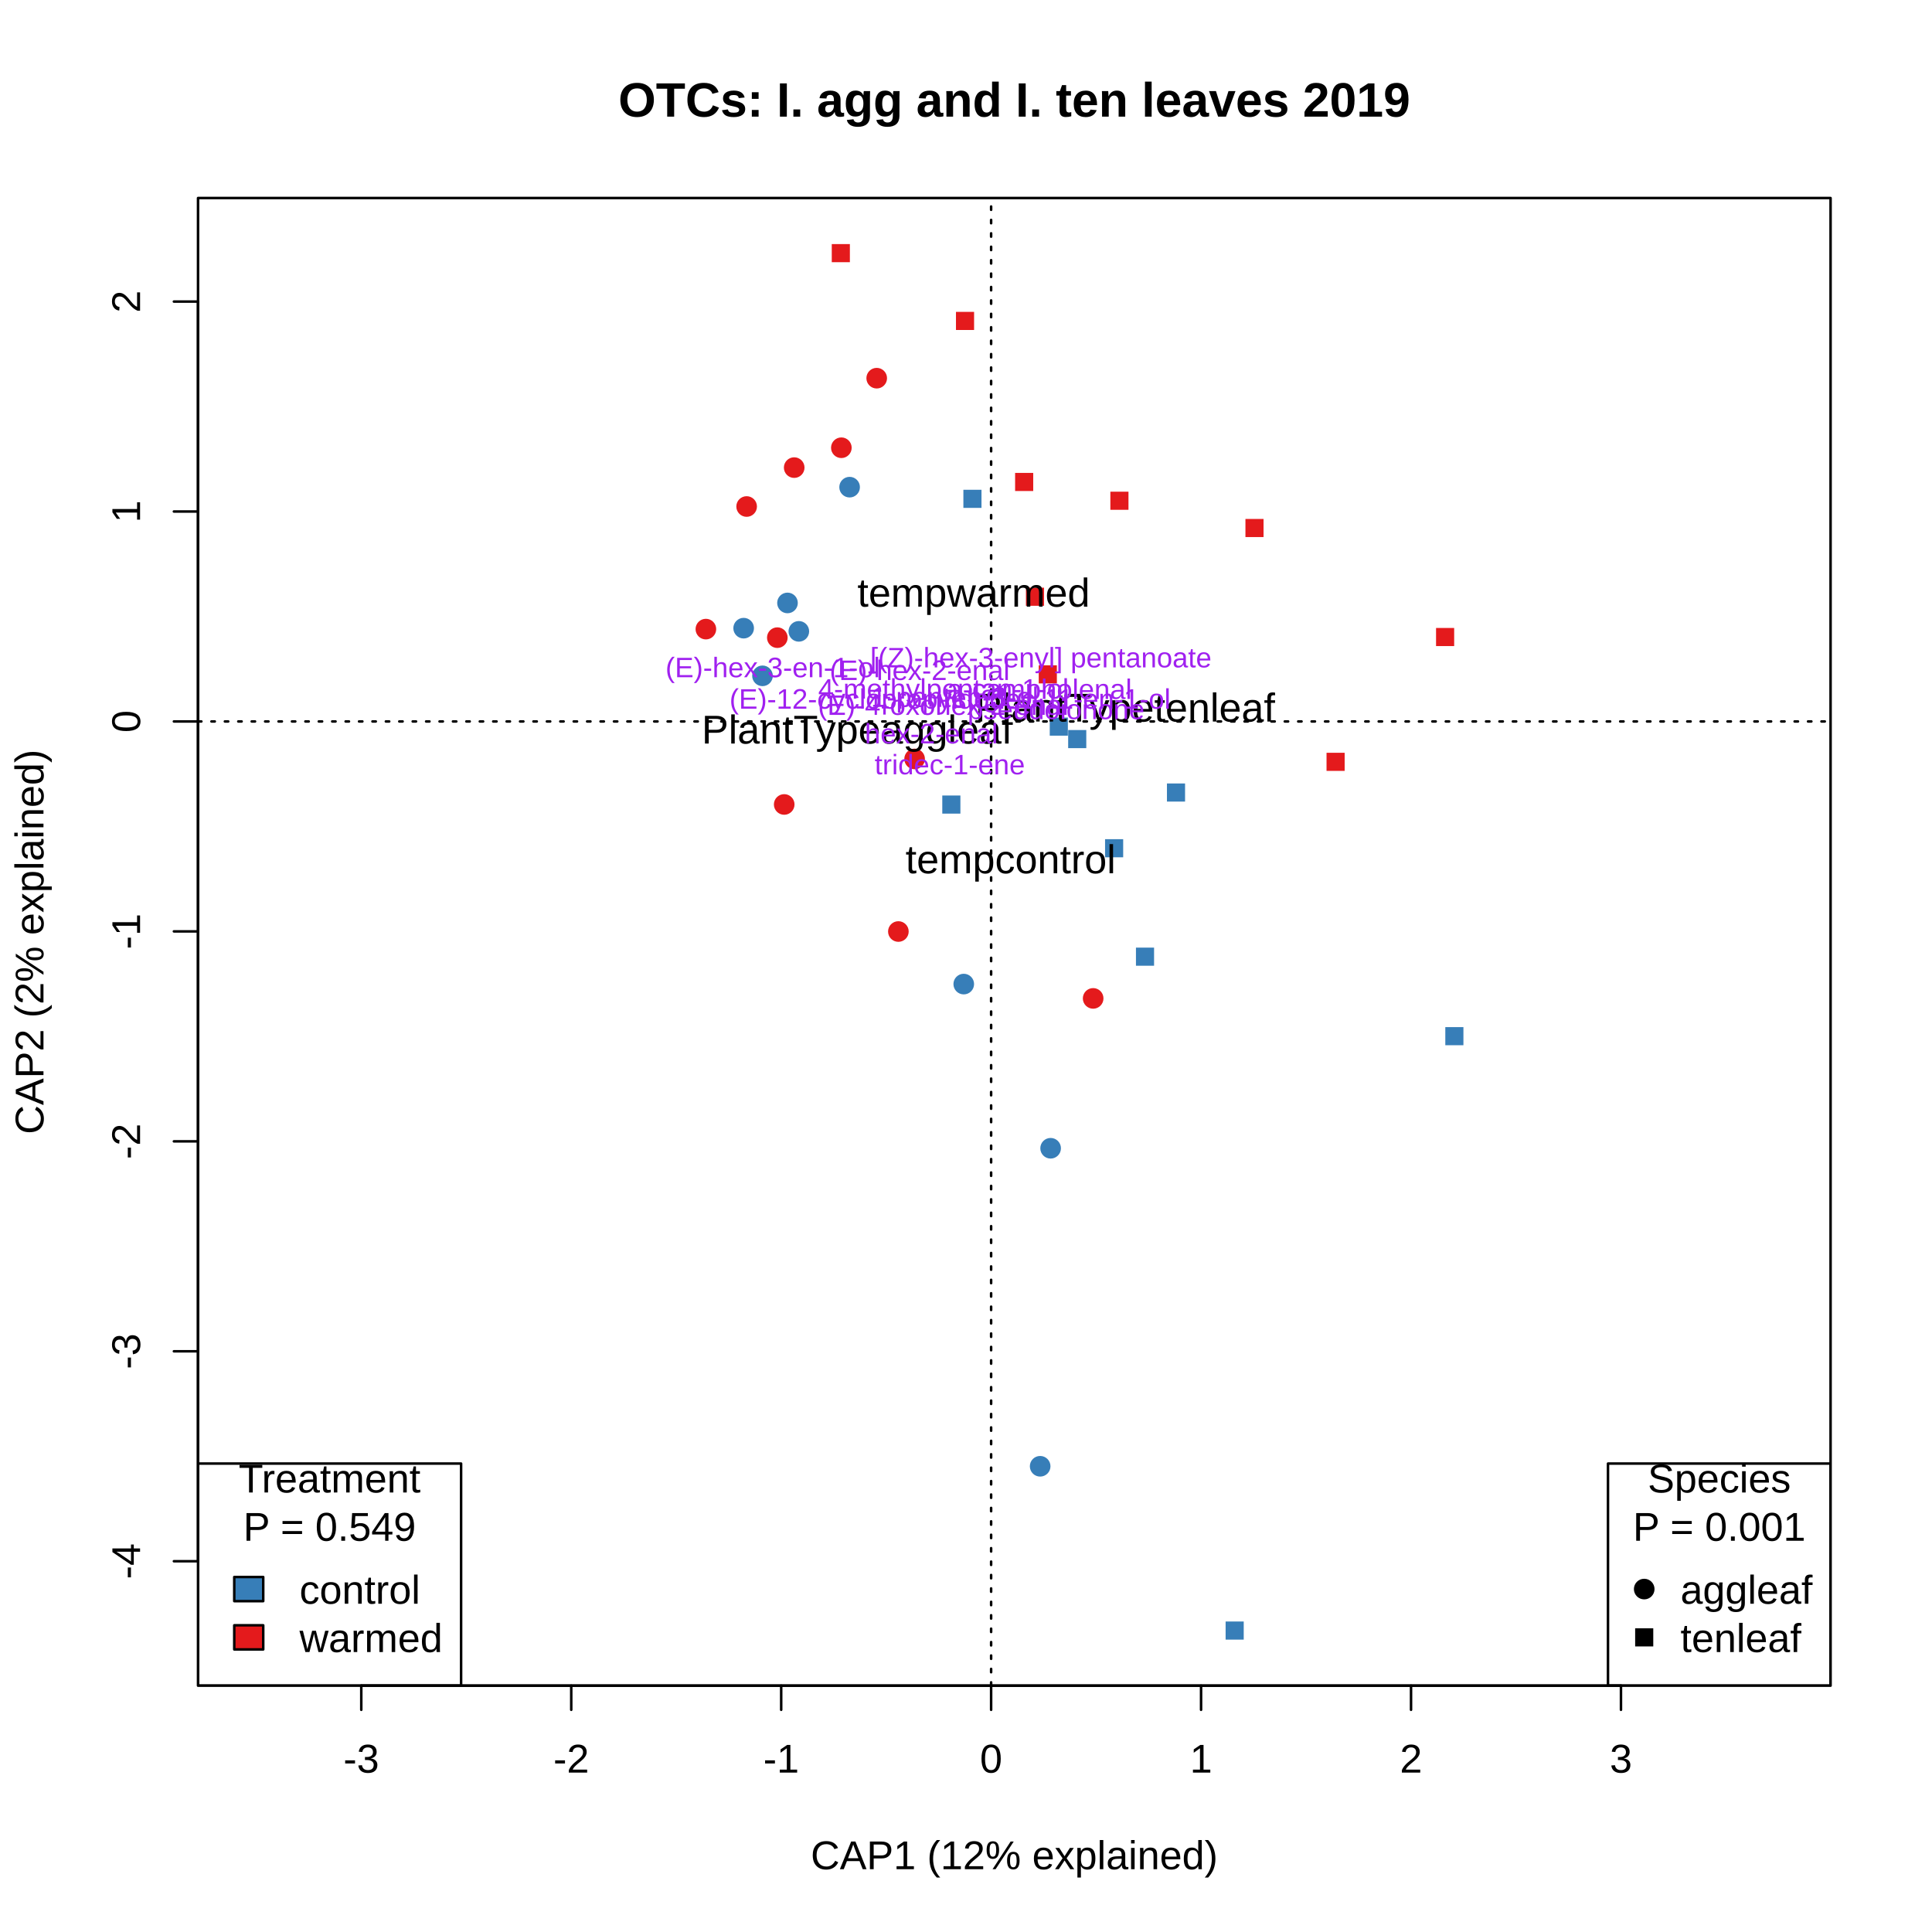
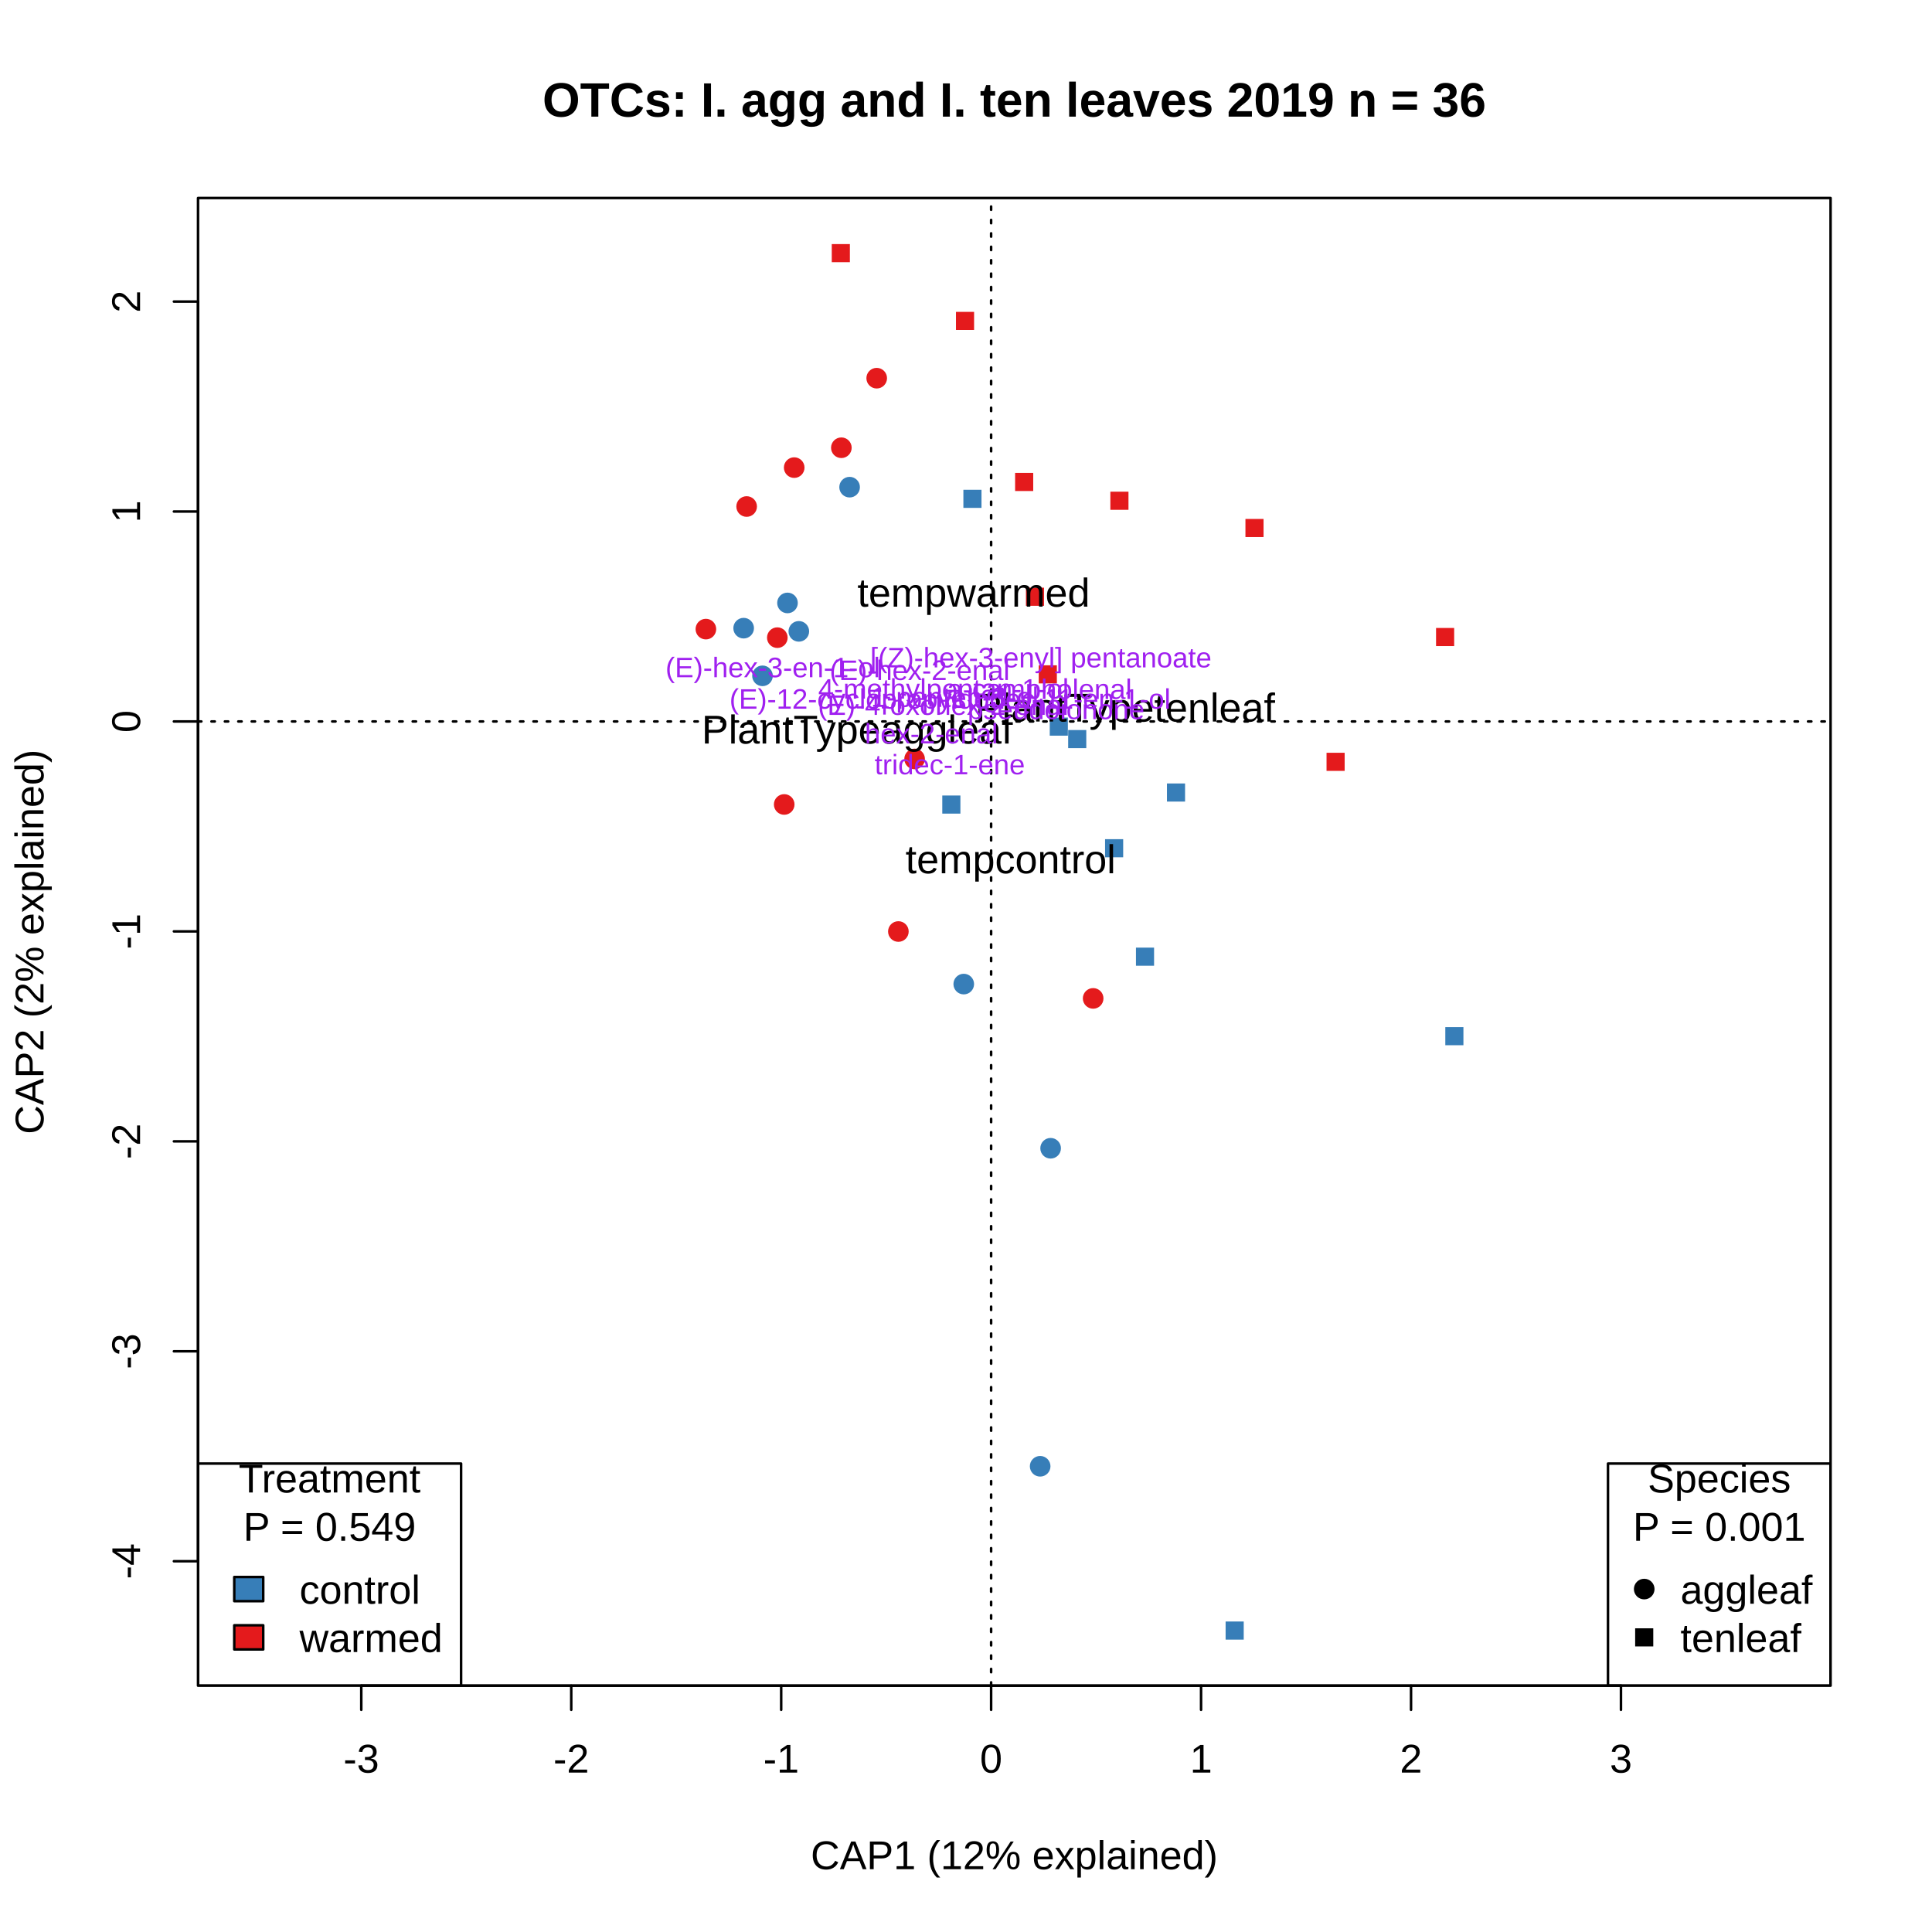
<svg xmlns="http://www.w3.org/2000/svg" class="svglite" width="576.00pt" height="576.00pt" viewBox="0 0 576.00 576.00">
  <defs>
    <style type="text/css">
    .svglite line, .svglite polyline, .svglite polygon, .svglite path, .svglite rect, .svglite circle {
      fill: none;
      stroke: #000000;
      stroke-linecap: round;
      stroke-linejoin: round;
      stroke-miterlimit: 10.00;
    }
    .svglite text {
      white-space: pre;
    }
  </style>
  </defs>
  <rect width="100%" height="100%" style="stroke: none; fill: #FFFFFF;" />
  <defs>
    <clipPath id="cpMC4wMHw1NzYuMDB8MC4wMHw1NzYuMDA=">
      <rect x="0.00" y="0.00" width="576.00" height="576.00" />
    </clipPath>
  </defs>
  <g clip-path="url(#cpMC4wMHw1NzYuMDB8MC4wMHw1NzYuMDA=)">
    <line x1="107.71" y1="502.56" x2="483.27" y2="502.56" style="stroke-width: 0.75;" />
    <line x1="107.71" y1="502.56" x2="107.71" y2="509.76" style="stroke-width: 0.75;" />
    <line x1="170.31" y1="502.56" x2="170.31" y2="509.76" style="stroke-width: 0.75;" />
    <line x1="232.90" y1="502.56" x2="232.90" y2="509.76" style="stroke-width: 0.75;" />
    <line x1="295.49" y1="502.56" x2="295.49" y2="509.76" style="stroke-width: 0.75;" />
    <line x1="358.08" y1="502.56" x2="358.08" y2="509.76" style="stroke-width: 0.75;" />
    <line x1="420.68" y1="502.56" x2="420.68" y2="509.76" style="stroke-width: 0.75;" />
    <line x1="483.27" y1="502.56" x2="483.27" y2="509.76" style="stroke-width: 0.75;" />
    <text x="107.71" y="528.48" text-anchor="middle" style="font-size: 12.00px; font-family: &quot;Arial&quot;;">-3</text>
    <text x="170.31" y="528.48" text-anchor="middle" style="font-size: 12.00px; font-family: &quot;Arial&quot;;">-2</text>
    <text x="232.90" y="528.48" text-anchor="middle" style="font-size: 12.00px; font-family: &quot;Arial&quot;;">-1</text>
    <text x="295.49" y="528.48" text-anchor="middle" style="font-size: 12.00px; font-family: &quot;Arial&quot;;">0</text>
    <text x="358.08" y="528.48" text-anchor="middle" style="font-size: 12.00px; font-family: &quot;Arial&quot;;">1</text>
    <text x="420.68" y="528.48" text-anchor="middle" style="font-size: 12.00px; font-family: &quot;Arial&quot;;">2</text>
    <text x="483.27" y="528.48" text-anchor="middle" style="font-size: 12.00px; font-family: &quot;Arial&quot;;">3</text>
    <line x1="59.04" y1="465.46" x2="59.04" y2="89.91" style="stroke-width: 0.75;" />
    <line x1="59.04" y1="465.46" x2="51.84" y2="465.46" style="stroke-width: 0.75;" />
    <line x1="59.04" y1="402.87" x2="51.84" y2="402.87" style="stroke-width: 0.75;" />
    <line x1="59.04" y1="340.28" x2="51.84" y2="340.28" style="stroke-width: 0.75;" />
    <line x1="59.04" y1="277.68" x2="51.84" y2="277.68" style="stroke-width: 0.75;" />
    <line x1="59.04" y1="215.09" x2="51.84" y2="215.09" style="stroke-width: 0.75;" />
    <line x1="59.04" y1="152.50" x2="51.84" y2="152.50" style="stroke-width: 0.75;" />
    <line x1="59.04" y1="89.91" x2="51.84" y2="89.91" style="stroke-width: 0.75;" />
    <text transform="translate(41.76,465.46) rotate(-90)" text-anchor="middle" style="font-size: 12.00px; font-family: &quot;Arial&quot;;">-4</text>
    <text transform="translate(41.76,402.87) rotate(-90)" text-anchor="middle" style="font-size: 12.00px; font-family: &quot;Arial&quot;;">-3</text>
    <text transform="translate(41.76,340.28) rotate(-90)" text-anchor="middle" style="font-size: 12.00px; font-family: &quot;Arial&quot;;">-2</text>
    <text transform="translate(41.76,277.68) rotate(-90)" text-anchor="middle" style="font-size: 12.00px; font-family: &quot;Arial&quot;;">-1</text>
    <text transform="translate(41.76,215.09) rotate(-90)" text-anchor="middle" style="font-size: 12.00px; font-family: &quot;Arial&quot;;">0</text>
    <text transform="translate(41.76,152.50) rotate(-90)" text-anchor="middle" style="font-size: 12.00px; font-family: &quot;Arial&quot;;">1</text>
    <text transform="translate(41.76,89.91) rotate(-90)" text-anchor="middle" style="font-size: 12.00px; font-family: &quot;Arial&quot;;">2</text>
    <polygon points="59.04,502.56 545.76,502.56 545.76,59.04 59.04,59.04 " style="stroke-width: 0.75;" />
    <text x="302.40" y="557.28" text-anchor="middle" style="font-size: 12.00px; font-family: &quot;Arial&quot;;">CAP1 (12% explained)</text>
    <text transform="translate(12.96,280.80) rotate(-90)" text-anchor="middle" style="font-size: 12.00px; font-family: &quot;Arial&quot;;">CAP2 (2% explained)</text>
  </g>
  <defs>
    <clipPath id="cpNTkuMDR8NTQ1Ljc2fDU5LjA0fDUwMi41Ng==">
      <rect x="59.04" y="59.04" width="486.72" height="443.52" />
    </clipPath>
  </defs>
  <g clip-path="url(#cpNTkuMDR8NTQ1Ljc2fDU5LjA0fDUwMi41Ng==)">
    <line x1="59.04" y1="215.09" x2="545.76" y2="215.09" style="stroke-width: 0.75; stroke-dasharray: 1.00,3.00;" />
    <line x1="295.49" y1="502.56" x2="295.49" y2="59.04" style="stroke-width: 0.75; stroke-dasharray: 1.00,3.00;" />
  </g>
  <g clip-path="url(#cpMC4wMHw1NzYuMDB8MC4wMHw1NzYuMDA=)">
-     <text x="302.40" y="34.77" text-anchor="middle" style="font-size: 14.40px; font-weight: bold; font-family: &quot;Arial&quot;;">OTCs: I. agg and I. ten leaves 2019</text>
+     <text x="302.40" y="34.77" text-anchor="middle" style="font-size: 14.40px; font-weight: bold; font-family: &quot;Arial&quot;;">OTCs: I. agg and I. ten leaves 2019 n = 36</text>
  </g>
  <g clip-path="url(#cpNTkuMDR8NTQ1Ljc2fDU5LjA0fDUwMi41Ng==)">
    <rect x="59.04" y="436.34" width="78.43" height="66.22" style="stroke-width: 0.75;" />
    <rect x="69.84" y="470.16" width="8.64" height="7.20" style="stroke-width: 0.75; fill: #377EB8;" />
    <rect x="69.84" y="484.56" width="8.64" height="7.20" style="stroke-width: 0.75; fill: #E41A1C;" />
    <text x="98.26" y="444.96" text-anchor="middle" style="font-size: 12.00px; font-family: &quot;Arial&quot;;">Treatment </text>
    <text x="98.26" y="459.36" text-anchor="middle" style="font-size: 12.00px; font-family: &quot;Arial&quot;;">P = 0.549</text>
    <text x="89.28" y="478.13" style="font-size: 12.00px; font-family: &quot;Arial&quot;;">control</text>
    <text x="89.28" y="492.53" style="font-size: 12.00px; font-family: &quot;Arial&quot;;">warmed</text>
    <rect x="479.40" y="436.34" width="66.36" height="66.22" style="stroke-width: 0.75;" />
    <circle cx="490.20" cy="473.76" r="2.70" style="stroke-width: 0.75; fill: #000000;" />
    <polygon points="487.50,490.86 492.90,490.86 492.90,485.46 487.50,485.46 " style="stroke-width: 0.75; stroke: none; fill: #000000;" />
    <text x="512.58" y="444.96" text-anchor="middle" style="font-size: 12.00px; font-family: &quot;Arial&quot;;">Species </text>
    <text x="512.58" y="459.36" text-anchor="middle" style="font-size: 12.00px; font-family: &quot;Arial&quot;;">P = 0.001</text>
    <text x="501.00" y="478.13" style="font-size: 12.00px; font-family: &quot;Arial&quot;;">aggleaf</text>
    <text x="501.00" y="492.53" style="font-size: 12.00px; font-family: &quot;Arial&quot;;">tenleaf</text>
    <circle cx="310.11" cy="437.15" r="2.70" style="stroke-width: 0.75; stroke: #377EB8; fill: #377EB8;" />
    <circle cx="253.30" cy="145.24" r="2.70" style="stroke-width: 0.75; stroke: #377EB8; fill: #377EB8;" />
    <circle cx="234.78" cy="179.76" r="2.70" style="stroke-width: 0.75; stroke: #377EB8; fill: #377EB8;" />
    <circle cx="221.71" cy="187.28" r="2.70" style="stroke-width: 0.75; stroke: #377EB8; fill: #377EB8;" />
    <circle cx="313.23" cy="342.34" r="2.70" style="stroke-width: 0.75; stroke: #377EB8; fill: #377EB8;" />
    <circle cx="287.33" cy="293.39" r="2.70" style="stroke-width: 0.75; stroke: #377EB8; fill: #377EB8;" />
    <circle cx="238.16" cy="188.23" r="2.70" style="stroke-width: 0.75; stroke: #377EB8; fill: #377EB8;" />
    <circle cx="227.33" cy="201.49" r="2.70" style="stroke-width: 0.75; stroke: #377EB8; fill: #377EB8;" />
    <polygon points="247.98,78.17 253.38,78.17 253.38,72.77 247.98,72.77 " style="stroke-width: 0.75; stroke: none; fill: #E41A1C;" />
    <polygon points="395.49,229.83 400.89,229.83 400.89,224.43 395.49,224.43 " style="stroke-width: 0.75; stroke: none; fill: #E41A1C;" />
    <polygon points="309.69,203.75 315.09,203.75 315.09,198.35 309.69,198.35 " style="stroke-width: 0.75; stroke: none; fill: #E41A1C;" />
    <polygon points="302.64,146.39 308.04,146.39 308.04,140.99 302.64,140.99 " style="stroke-width: 0.75; stroke: none; fill: #E41A1C;" />
    <polygon points="285.01,98.38 290.41,98.38 290.41,92.98 285.01,92.98 " style="stroke-width: 0.75; stroke: none; fill: #E41A1C;" />
    <polygon points="371.31,160.12 376.71,160.12 376.71,154.72 371.31,154.72 " style="stroke-width: 0.75; stroke: none; fill: #E41A1C;" />
    <polygon points="305.87,180.61 311.27,180.61 311.27,175.21 305.87,175.21 " style="stroke-width: 0.75; stroke: none; fill: #E41A1C;" />
    <polygon points="331.04,151.99 336.44,151.99 336.44,146.59 331.04,146.59 " style="stroke-width: 0.75; stroke: none; fill: #E41A1C;" />
    <polygon points="428.14,192.62 433.54,192.62 433.54,187.22 428.14,187.22 " style="stroke-width: 0.75; stroke: none; fill: #E41A1C;" />
    <circle cx="231.75" cy="190.11" r="2.70" style="stroke-width: 0.75; stroke: #E41A1C; fill: #E41A1C;" />
    <circle cx="325.91" cy="297.66" r="2.70" style="stroke-width: 0.75; stroke: #E41A1C; fill: #E41A1C;" />
    <circle cx="267.84" cy="277.72" r="2.70" style="stroke-width: 0.75; stroke: #E41A1C; fill: #E41A1C;" />
    <circle cx="261.38" cy="112.75" r="2.70" style="stroke-width: 0.75; stroke: #E41A1C; fill: #E41A1C;" />
    <circle cx="236.78" cy="139.41" r="2.70" style="stroke-width: 0.75; stroke: #E41A1C; fill: #E41A1C;" />
    <circle cx="250.84" cy="133.49" r="2.70" style="stroke-width: 0.75; stroke: #E41A1C; fill: #E41A1C;" />
    <circle cx="233.80" cy="239.84" r="2.70" style="stroke-width: 0.75; stroke: #E41A1C; fill: #E41A1C;" />
    <circle cx="210.45" cy="187.56" r="2.70" style="stroke-width: 0.75; stroke: #E41A1C; fill: #E41A1C;" />
    <circle cx="222.60" cy="151.01" r="2.70" style="stroke-width: 0.75; stroke: #E41A1C; fill: #E41A1C;" />
    <circle cx="272.68" cy="226.27" r="2.70" style="stroke-width: 0.75; stroke: #E41A1C; fill: #E41A1C;" />
    <polygon points="312.97,219.33 318.37,219.33 318.37,213.93 312.97,213.93 " style="stroke-width: 0.75; stroke: none; fill: #377EB8;" />
    <polygon points="280.93,242.57 286.33,242.57 286.33,237.17 280.93,237.17 " style="stroke-width: 0.75; stroke: none; fill: #377EB8;" />
    <polygon points="287.22,151.42 292.62,151.42 292.62,146.02 287.22,146.02 " style="stroke-width: 0.75; stroke: none; fill: #377EB8;" />
    <polygon points="347.91,238.98 353.31,238.98 353.31,233.58 347.91,233.58 " style="stroke-width: 0.75; stroke: none; fill: #377EB8;" />
    <polygon points="430.90,311.62 436.30,311.62 436.30,306.22 430.90,306.22 " style="stroke-width: 0.75; stroke: none; fill: #377EB8;" />
    <polygon points="318.46,223.05 323.86,223.05 323.86,217.65 318.46,217.65 " style="stroke-width: 0.75; stroke: none; fill: #377EB8;" />
    <polygon points="365.40,488.83 370.80,488.83 370.80,483.43 365.40,483.43 " style="stroke-width: 0.75; stroke: none; fill: #377EB8;" />
    <polygon points="329.46,255.59 334.86,255.59 334.86,250.19 329.46,250.19 " style="stroke-width: 0.75; stroke: none; fill: #377EB8;" />
    <polygon points="338.67,287.92 344.07,287.92 344.07,282.52 338.67,282.52 " style="stroke-width: 0.75; stroke: none; fill: #377EB8;" />
    <text x="255.56" y="221.68" text-anchor="middle" style="font-size: 12.00px; font-family: &quot;Arial&quot;;">PlantTypeaggleaf</text>
    <text x="335.43" y="215.12" text-anchor="middle" style="font-size: 12.00px; font-family: &quot;Arial&quot;;">PlantTypetenleaf</text>
    <text x="301.30" y="260.36" text-anchor="middle" style="font-size: 12.00px; font-family: &quot;Arial&quot;;">tempcontrol</text>
    <text x="290.29" y="180.86" text-anchor="middle" style="font-size: 12.00px; font-family: &quot;Arial&quot;;">tempwarmed</text>
    <text x="281.20" y="213.13" text-anchor="middle" style="font-size: 8.40px;fill: #A020F0; font-family: &quot;Arial&quot;;">(E)-4-oxohex-2-enal</text>
    <text x="290.78" y="216.81" text-anchor="middle" style="font-size: 8.40px;fill: none; font-family: &quot;Arial&quot;;">hexan-1-ol</text>
    <text x="281.29" y="208.28" text-anchor="middle" style="font-size: 8.40px;fill: #A020F0; font-family: &quot;Arial&quot;;">4-methylpentan-1-ol</text>
    <text x="284.65" y="210.75" text-anchor="middle" style="font-size: 8.40px;fill: #A020F0; font-family: &quot;Arial&quot;;">1-penten-3-ol</text>
    <text x="283.17" y="230.85" text-anchor="middle" style="font-size: 8.40px;fill: #A020F0; font-family: &quot;Arial&quot;;">tridec-1-ene</text>
    <text x="283.52" y="214.39" text-anchor="middle" style="font-size: 8.40px;fill: none; font-family: &quot;Arial&quot;;">(Z)-hex-2-en-1-ol</text>
    <text x="277.66" y="221.63" text-anchor="middle" style="font-size: 8.40px;fill: #A020F0; font-family: &quot;Arial&quot;;">hex-2-enal</text>
    <text x="274.19" y="202.73" text-anchor="middle" style="font-size: 8.40px;fill: #A020F0; font-family: &quot;Arial&quot;;">(E)-hex-2-enal</text>
    <text x="291.16" y="219.46" text-anchor="middle" style="font-size: 8.40px;fill: none; font-family: &quot;Arial&quot;;">nonan-2-one</text>
    <text x="291.68" y="214.26" text-anchor="middle" style="font-size: 8.40px;fill: none; font-family: &quot;Arial&quot;;">(E)-tridec-2-enal</text>
    <text x="230.38" y="201.91" text-anchor="middle" style="font-size: 8.40px;fill: #A020F0; font-family: &quot;Arial&quot;;">(E)-hex-3-en-1-ol</text>
    <text x="280.65" y="220.53" text-anchor="middle" style="font-size: 8.40px;fill: none; font-family: &quot;Arial&quot;;">[(E)-hex-3-enyl] acetate</text>
    <text x="297.23" y="217.72" text-anchor="middle" style="font-size: 8.40px;fill: none; font-family: &quot;Arial&quot;;">2,2,4,7-tetramethyloctane-3,5-dione</text>
    <text x="314.85" y="214.40" text-anchor="middle" style="font-size: 8.40px;fill: #A020F0; font-family: &quot;Arial&quot;;">pseudoionone</text>
    <text x="299.15" y="215.89" text-anchor="middle" style="font-size: 8.40px;fill: none; font-family: &quot;Arial&quot;;">b-caryophyllene</text>
    <text x="292.11" y="219.77" text-anchor="middle" style="font-size: 8.40px;fill: none; font-family: &quot;Arial&quot;;">3,7-dimethyldecane</text>
    <text x="285.28" y="220.59" text-anchor="middle" style="font-size: 8.40px;fill: none; font-family: &quot;Arial&quot;;">4,6-dimethyldodecane</text>
    <text x="310.32" y="198.97" text-anchor="middle" style="font-size: 8.40px;fill: #A020F0; font-family: &quot;Arial&quot;;">[(Z)-hex-3-enyl] pentanoate</text>
    <text x="293.60" y="217.56" text-anchor="middle" style="font-size: 8.40px;fill: none; font-family: &quot;Arial&quot;;">5-butylnonane</text>
    <text x="303.84" y="218.13" text-anchor="middle" style="font-size: 8.40px;fill: none; font-family: &quot;Arial&quot;;">petasitene</text>
    <text x="301.12" y="211.90" text-anchor="middle" style="font-size: 8.40px;fill: none; font-family: &quot;Arial&quot;;">undecanal</text>
    <text x="309.90" y="208.38" text-anchor="middle" style="font-size: 8.40px;fill: #A020F0; font-family: &quot;Arial&quot;;">a-campholenal</text>
    <text x="283.24" y="211.29" text-anchor="middle" style="font-size: 8.40px;fill: #A020F0; font-family: &quot;Arial&quot;;">(E)-12-cyclopropyldodec-11-en-1-ol</text>
  </g>
</svg>
